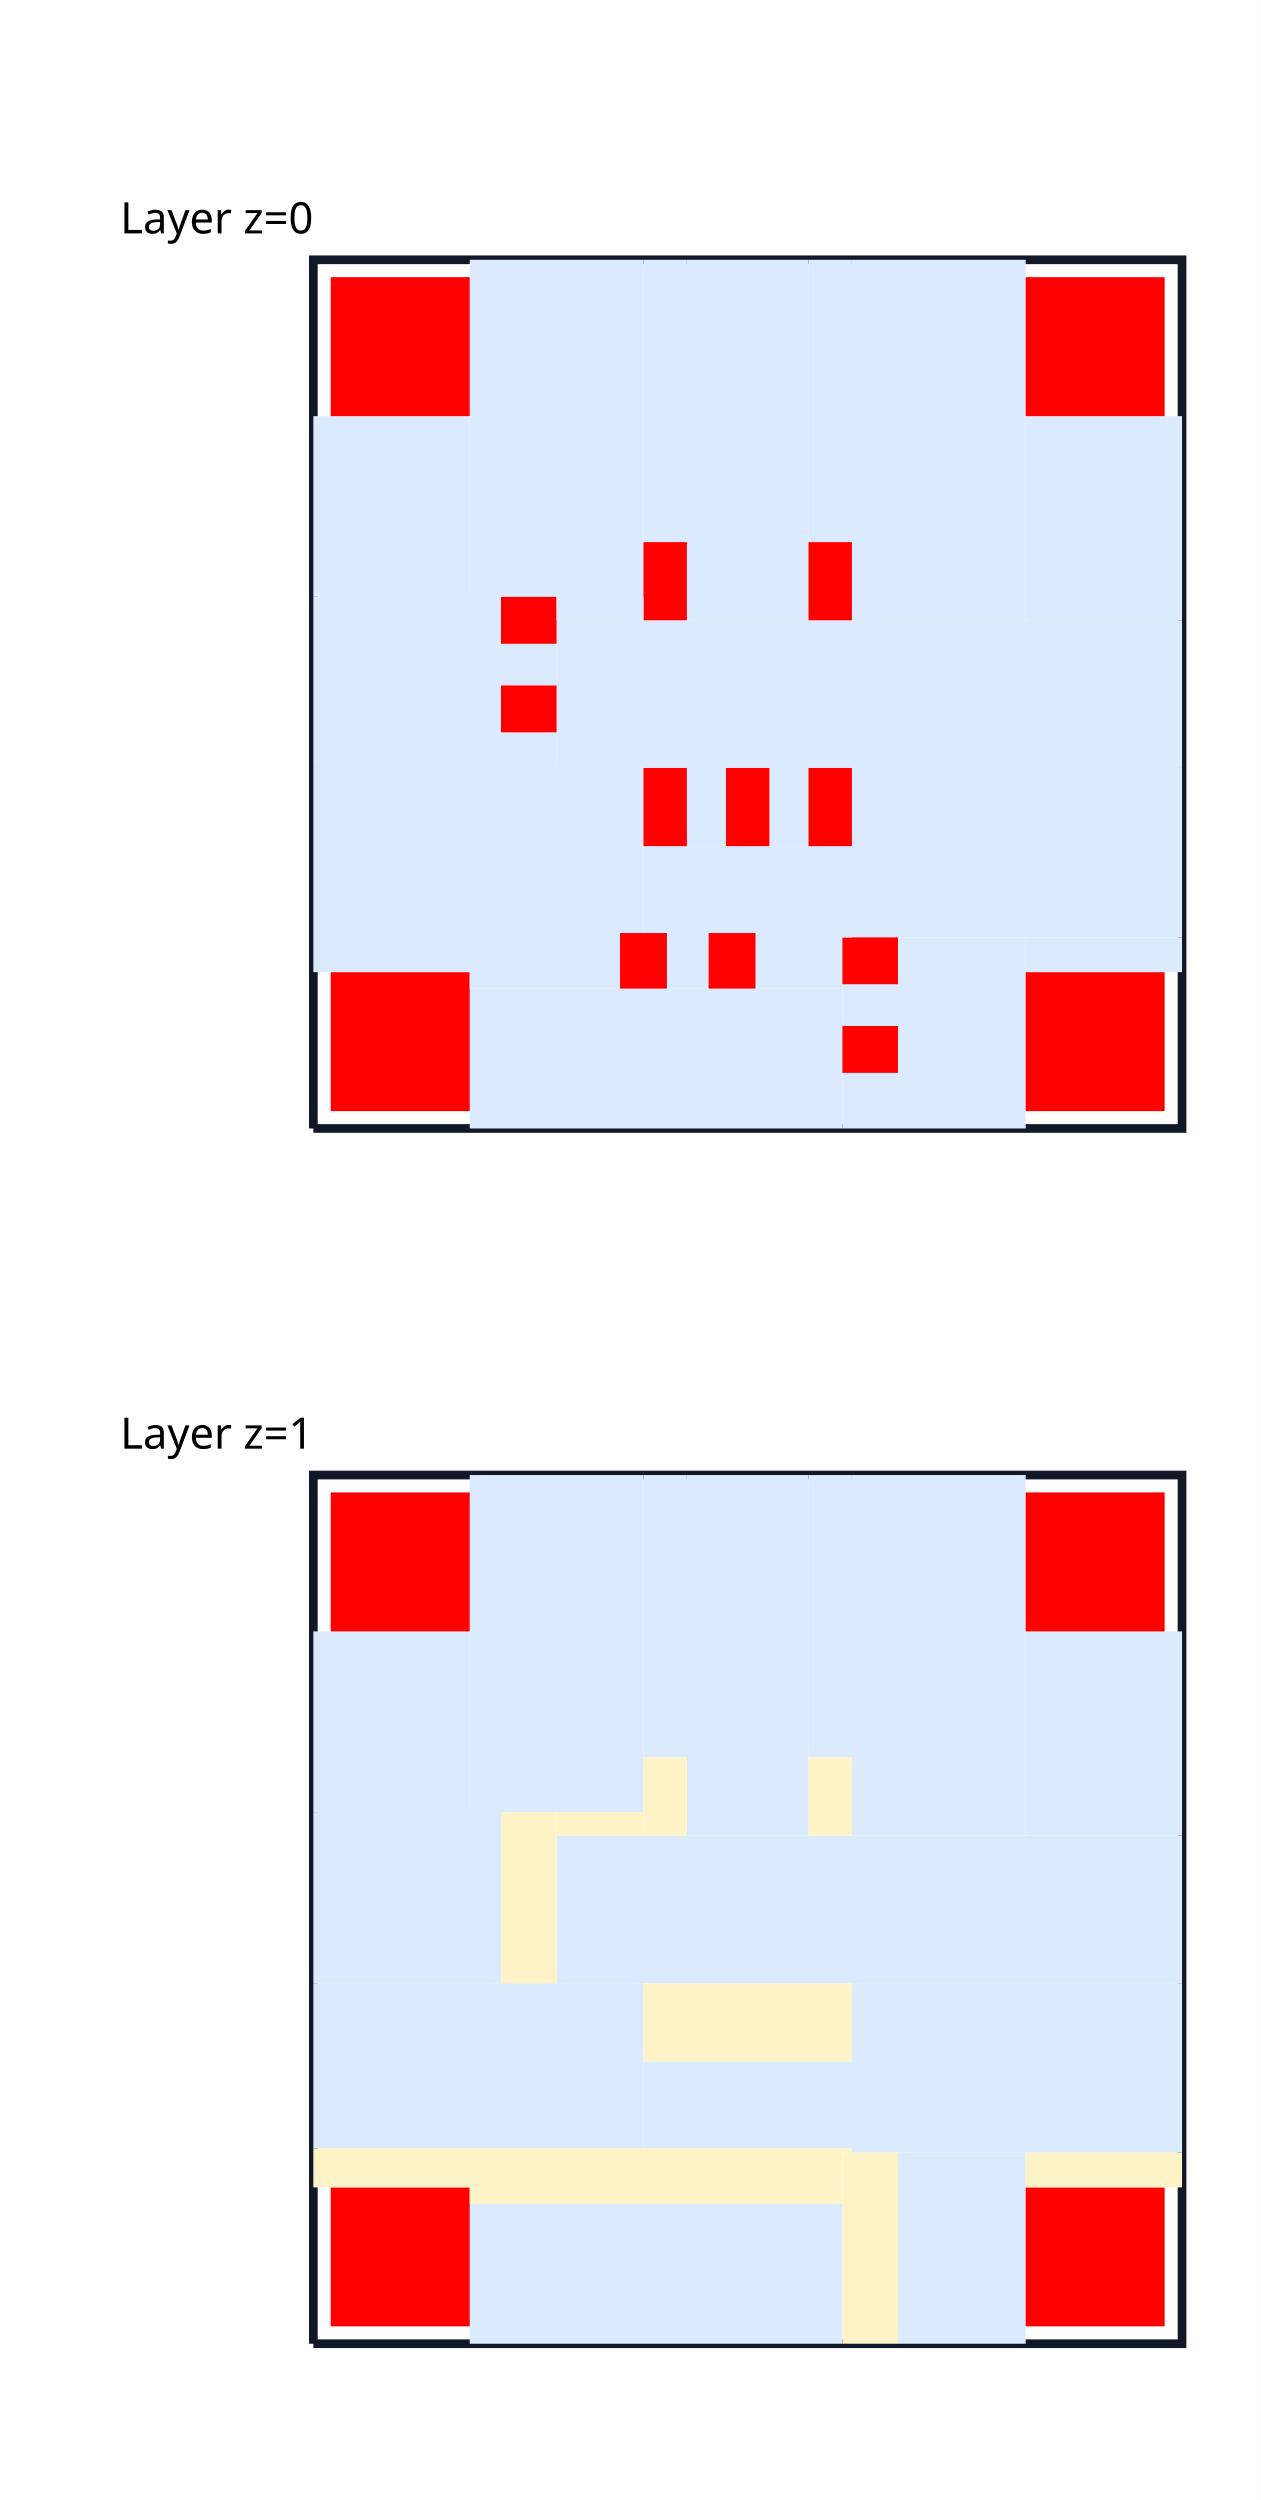
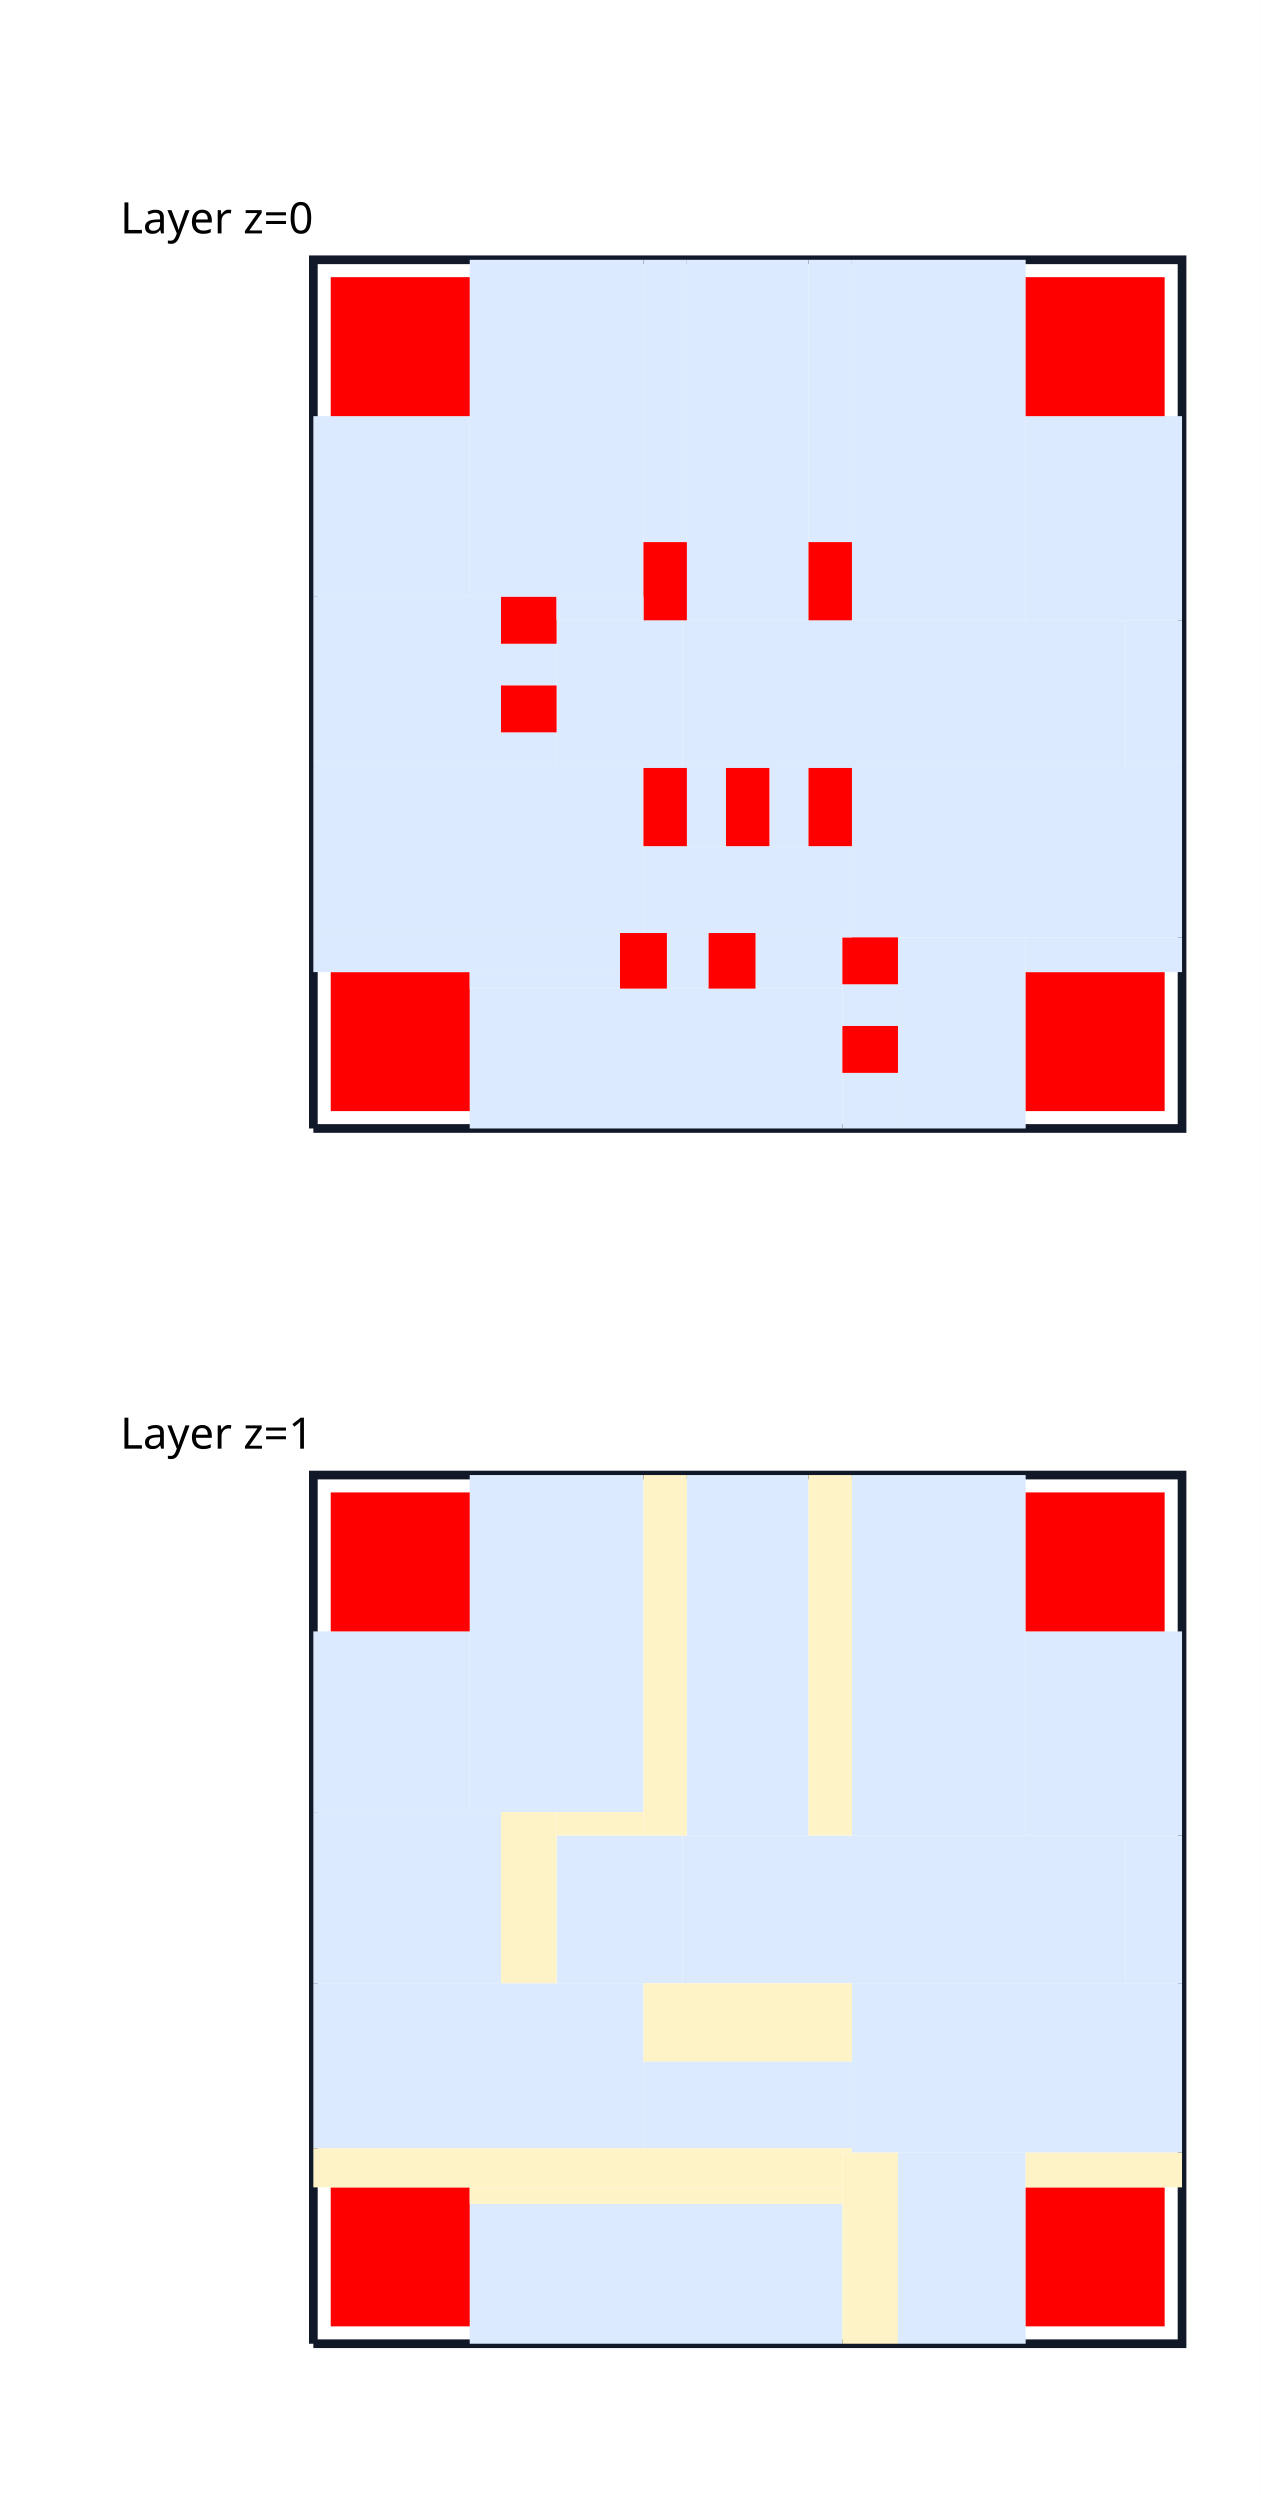
<svg xmlns="http://www.w3.org/2000/svg" width="640" height="1269" viewBox="0 0 640 1269">
  <rect width="100%" height="100%" fill="white" />
  <g>
    <polyline data-points="0,0 10,0 10,10 0,10 0,0" data-type="line" data-label="bounds" points="159.055,572.814 600,572.814 600,131.869 159.055,131.869 159.055,572.814" fill="none" stroke="#111827" stroke-width="4.409" />
  </g>
  <g>
    <polyline data-points="0,-13.989588958333332 10,-13.989588958333332 10,-3.989588958333332 0,-3.989588958333332 0,-13.989588958333332" data-type="line" data-label="bounds" points="159.055,1189.677 600,1189.677 600,748.733 159.055,748.733 159.055,1189.677" fill="none" stroke="#111827" stroke-width="4.409" />
  </g>
  <g>
-     <rect data-type="rect" data-label="node" data-x="6.400020499999999" data-y="5" x="282.521" y="314.862" width="317.479" height="74.958" fill="#dbeafe" stroke="black" stroke-width="0.023" />
+     <rect data-type="rect" data-label="node" data-x="6.799999499999999" data-y="5" x="346.46" y="314.862" width="224.875" height="74.958" fill="#dbeafe" stroke="black" stroke-width="0.023" />
+   </g>
+   <g>
+     <rect data-type="rect" data-label="node" data-x="3.525061" data-y="5" x="282.521" y="314.862" width="63.939" height="74.958" fill="#dbeafe" stroke="black" stroke-width="0.023" />
  </g>
  <g>
    <rect data-type="rect" data-label="node" data-x="5.0000005000000005" data-y="7.924986499999999" x="348.663" y="131.869" width="61.729" height="182.993" fill="#dbeafe" stroke="black" stroke-width="0.023" />
  </g>
  <g>
    <rect data-type="rect" data-label="node" data-x="1.9000205" data-y="3.2000279999999997" x="159.055" y="389.82" width="167.561" height="83.779" fill="#dbeafe" stroke="black" stroke-width="0.023" />
  </g>
  <g>
    <rect data-type="rect" data-label="node" data-x="2.8000204999999996" data-y="8.0599865" x="238.425" y="131.869" width="88.191" height="171.088" fill="#dbeafe" stroke="black" stroke-width="0.023" />
  </g>
  <g>
    <rect data-type="rect" data-label="node" data-x="8.0999795" data-y="3.1750279999999997" x="432.439" y="389.82" width="167.561" height="85.984" fill="#dbeafe" stroke="black" stroke-width="0.023" />
  </g>
  <g>
    <rect data-type="rect" data-label="node" data-x="7.1999794999999995" data-y="7.924986499999999" x="432.439" y="131.869" width="88.191" height="182.993" fill="#dbeafe" stroke="black" stroke-width="0.023" />
  </g>
  <g>
    <rect data-type="rect" data-label="node" data-x="5" data-y="2.750029" x="326.616" y="429.505" width="105.823" height="44.094" fill="#dbeafe" stroke="black" stroke-width="0.023" />
  </g>
  <g>
    <rect data-type="rect" data-label="node" data-x="1.0800205" data-y="5.135" x="159.055" y="302.957" width="95.246" height="86.864" fill="#dbeafe" stroke="black" stroke-width="0.023" />
  </g>
  <g>
    <rect data-type="rect" data-label="node" data-x="0.8999999999999999" data-y="7.1599865" x="159.055" y="211.239" width="79.37" height="91.718" fill="#dbeafe" stroke="black" stroke-width="0.023" />
  </g>
  <g>
    <rect data-type="rect" data-label="node" data-x="3.9450204999999996" data-y="0.8050145" x="238.425" y="501.82" width="189.167" height="70.993" fill="#dbeafe" stroke="black" stroke-width="0.023" />
  </g>
  <g>
    <rect data-type="rect" data-label="node" data-x="7.4650205" data-y="1.1000145" x="455.813" y="475.804" width="64.817" height="97.009" fill="#dbeafe" stroke="black" stroke-width="0.023" />
  </g>
  <g>
    <rect data-type="rect" data-label="node" data-x="9.1" data-y="7.024986499999999" x="520.63" y="211.239" width="79.37" height="103.623" fill="#dbeafe" stroke="black" stroke-width="0.023" />
  </g>
  <g>
+     <rect data-type="rect" data-label="node" data-x="9.674958999999998" data-y="5" x="571.335" y="314.862" width="28.665" height="74.958" fill="#dbeafe" stroke="black" stroke-width="0.023" />
+   </g>
+   <g>
    <rect data-type="rect" data-label="node" data-x="1" data-y="1" x="167.874" y="493.444" width="70.551" height="70.551" fill="red" stroke="black" stroke-width="0.023" />
  </g>
  <g>
    <rect data-type="rect" data-label="node" data-x="1" data-y="9" x="167.874" y="140.688" width="70.551" height="70.551" fill="red" stroke="black" stroke-width="0.023" />
  </g>
  <g>
    <rect data-type="rect" data-label="node" data-x="9" data-y="9" x="520.63" y="140.688" width="70.551" height="70.551" fill="red" stroke="black" stroke-width="0.023" />
  </g>
  <g>
    <rect data-type="rect" data-label="node" data-x="9" data-y="1" x="520.63" y="493.444" width="70.551" height="70.551" fill="red" stroke="black" stroke-width="0.023" />
  </g>
  <g>
+     <rect data-type="rect" data-label="node" data-x="1.7650204999999999" data-y="2.0250144999999997" x="159.055" y="473.6" width="155.655" height="19.844" fill="#dbeafe" stroke="black" stroke-width="0.023" />
+   </g>
+   <g>
+     <rect data-type="rect" data-label="node" data-x="2.480041" data-y="4.3549999999999995" x="254.301" y="371.744" width="28.22" height="18.076" fill="#dbeafe" stroke="black" stroke-width="0.023" />
+   </g>
+   <g>
+     <rect data-type="rect" data-label="node" data-x="2.480041" data-y="5.339972999999999" x="254.301" y="326.768" width="28.22" height="21.165" fill="#dbeafe" stroke="black" stroke-width="0.023" />
+   </g>
+   <g>
+     <rect data-type="rect" data-label="node" data-x="4.310041" data-y="1.930029" x="338.521" y="473.6" width="21.165" height="28.22" fill="#dbeafe" stroke="black" stroke-width="0.023" />
+   </g>
+   <g>
    <rect data-type="rect" data-label="node" data-x="4.0500405" data-y="8.3749855" x="326.616" y="131.869" width="22.047" height="143.308" fill="#dbeafe" stroke="black" stroke-width="0.023" />
  </g>
  <g>
+     <rect data-type="rect" data-label="node" data-x="4.5250205" data-y="3.7000279999999997" x="348.663" y="389.82" width="19.841" height="39.685" fill="#dbeafe" stroke="black" stroke-width="0.023" />
+   </g>
+   <g>
+     <rect data-type="rect" data-label="node" data-x="5.4749795" data-y="3.7000279999999997" x="390.551" y="389.82" width="19.841" height="39.685" fill="#dbeafe" stroke="black" stroke-width="0.023" />
+   </g>
+   <g>
+     <rect data-type="rect" data-label="node" data-x="5.590040999999999" data-y="1.930029" x="383.498" y="473.6" width="44.094" height="28.22" fill="#dbeafe" stroke="black" stroke-width="0.023" />
+   </g>
+   <g>
+     <rect data-type="rect" data-label="node" data-x="6.410041" data-y="0.3200145" x="427.592" y="544.592" width="28.22" height="28.222" fill="#dbeafe" stroke="black" stroke-width="0.023" />
+   </g>
+   <g>
    <rect data-type="rect" data-label="node" data-x="5.94996" data-y="8.3749855" x="410.392" y="131.869" width="22.047" height="143.308" fill="#dbeafe" stroke="black" stroke-width="0.023" />
  </g>
  <g>
-     <rect data-type="rect" data-label="node" data-x="1.7650204999999999" data-y="2.0250144999999997" x="159.055" y="473.6" width="155.655" height="19.844" fill="#dbeafe" stroke="black" stroke-width="0.023" />
-   </g>
-   <g>
-     <rect data-type="rect" data-label="node" data-x="2.480041" data-y="4.3549999999999995" x="254.301" y="371.744" width="28.22" height="18.076" fill="#dbeafe" stroke="black" stroke-width="0.023" />
-   </g>
-   <g>
-     <rect data-type="rect" data-label="node" data-x="2.480041" data-y="5.339972999999999" x="254.301" y="326.768" width="28.22" height="21.165" fill="#dbeafe" stroke="black" stroke-width="0.023" />
-   </g>
-   <g>
-     <rect data-type="rect" data-label="node" data-x="4.310041" data-y="1.930029" x="338.521" y="473.6" width="21.165" height="28.22" fill="#dbeafe" stroke="black" stroke-width="0.023" />
-   </g>
-   <g>
-     <rect data-type="rect" data-label="node" data-x="4.5250205" data-y="3.7000279999999997" x="348.663" y="389.82" width="19.841" height="39.685" fill="#dbeafe" stroke="black" stroke-width="0.023" />
-   </g>
-   <g>
-     <rect data-type="rect" data-label="node" data-x="5.4749795" data-y="3.7000279999999997" x="390.551" y="389.82" width="19.841" height="39.685" fill="#dbeafe" stroke="black" stroke-width="0.023" />
-   </g>
-   <g>
-     <rect data-type="rect" data-label="node" data-x="5.590040999999999" data-y="1.930029" x="383.498" y="473.6" width="44.094" height="28.22" fill="#dbeafe" stroke="black" stroke-width="0.023" />
-   </g>
-   <g>
-     <rect data-type="rect" data-label="node" data-x="6.410041" data-y="0.3200145" x="427.592" y="544.592" width="28.22" height="28.222" fill="#dbeafe" stroke="black" stroke-width="0.023" />
-   </g>
-   <g>
    <rect data-type="rect" data-label="node" data-x="6.410041" data-y="1.420029" x="427.592" y="499.615" width="28.22" height="21.165" fill="#dbeafe" stroke="black" stroke-width="0.023" />
  </g>
  <g>
    <rect data-type="rect" data-label="node" data-x="9.1" data-y="2.0000145" x="520.63" y="475.804" width="79.37" height="17.639" fill="#dbeafe" stroke="black" stroke-width="0.023" />
  </g>
  <g>
    <rect data-type="rect" data-label="node" data-x="4.050040000000138" data-y="3.7000280000000316" x="326.616" y="389.82" width="22.047" height="39.685" fill="red" stroke="black" stroke-width="0.023" />
  </g>
  <g>
    <rect data-type="rect" data-label="node" data-x="4.999999999999943" data-y="3.7000280000000316" x="368.504" y="389.82" width="22.047" height="39.685" fill="red" stroke="black" stroke-width="0.023" />
  </g>
  <g>
    <rect data-type="rect" data-label="node" data-x="5.949959999999862" data-y="3.7000280000000316" x="410.392" y="389.82" width="22.047" height="39.685" fill="red" stroke="black" stroke-width="0.023" />
  </g>
  <g>
    <rect data-type="rect" data-label="node" data-x="5.949959999999862" data-y="6.299971999999968" x="410.392" y="275.177" width="22.047" height="39.685" fill="red" stroke="black" stroke-width="0.023" />
  </g>
  <g>
    <rect data-type="rect" data-label="node" data-x="4.050040000000138" data-y="6.299971999999968" x="326.616" y="275.177" width="22.047" height="39.685" fill="red" stroke="black" stroke-width="0.023" />
  </g>
  <g>
    <rect data-type="rect" data-label="node" data-x="2.480040500000138" data-y="5.849972899999967" x="254.301" y="302.957" width="28.22" height="23.811" fill="red" stroke="black" stroke-width="0.023" />
  </g>
  <g>
    <rect data-type="rect" data-label="node" data-x="2.480040500000138" data-y="4.829972899999968" x="254.301" y="347.933" width="28.22" height="23.811" fill="red" stroke="black" stroke-width="0.023" />
  </g>
  <g>
    <rect data-type="rect" data-label="node" data-x="3.8000405000001383" data-y="1.9300289000000315" x="314.71" y="473.6" width="23.811" height="28.22" fill="red" stroke="black" stroke-width="0.023" />
  </g>
  <g>
    <rect data-type="rect" data-label="node" data-x="4.820040500000138" data-y="1.9300289000000315" x="359.687" y="473.6" width="23.811" height="28.22" fill="red" stroke="black" stroke-width="0.023" />
  </g>
  <g>
    <rect data-type="rect" data-label="node" data-x="6.410040500000138" data-y="0.9100289000000319" x="427.592" y="520.781" width="28.22" height="23.811" fill="red" stroke="black" stroke-width="0.023" />
  </g>
  <g>
    <rect data-type="rect" data-label="node" data-x="6.410040500000138" data-y="1.9300289000000315" x="427.592" y="475.804" width="28.22" height="23.811" fill="red" stroke="black" stroke-width="0.023" />
  </g>
  <g>
    <rect data-type="rect" data-label="node" data-x="3.300040750000069" data-y="5.984973" x="282.521" y="302.957" width="44.094" height="11.906" fill="#dbeafe" stroke="black" stroke-width="0.023" />
  </g>
  <g>
    <rect data-type="rect" data-label="node" data-x="6.145" data-y="2.225029" x="427.592" y="473.6" width="4.847" height="2.205" fill="#dbeafe" stroke="black" stroke-width="0.023" />
  </g>
  <g>
    <rect data-type="rect" data-label="node" data-x="2.6650202500000693" data-y="1.7050144999999999" x="238.425" y="493.444" width="76.285" height="8.377" fill="#dbeafe" stroke="black" stroke-width="0.023" />
  </g>
  <g>
-     <rect data-type="rect" data-label="node" data-x="6.400020499999999" data-y="-8.989588958333332" x="282.521" y="931.726" width="317.479" height="74.958" fill="#dbeafe" stroke="black" stroke-width="0.023" />
+     <rect data-type="rect" data-label="node" data-x="6.799999499999999" data-y="-8.989588958333332" x="346.46" y="931.726" width="224.875" height="74.958" fill="#dbeafe" stroke="black" stroke-width="0.023" />
+   </g>
+   <g>
+     <rect data-type="rect" data-label="node" data-x="3.525061" data-y="-8.989588958333332" x="282.521" y="931.726" width="63.939" height="74.958" fill="#dbeafe" stroke="black" stroke-width="0.023" />
  </g>
  <g>
    <rect data-type="rect" data-label="node" data-x="5.0000005000000005" data-y="-6.064602458333333" x="348.663" y="748.733" width="61.729" height="182.993" fill="#dbeafe" stroke="black" stroke-width="0.023" />
  </g>
  <g>
    <rect data-type="rect" data-label="node" data-x="1.9000205" data-y="-10.789560958333333" x="159.055" y="1006.684" width="167.561" height="83.779" fill="#dbeafe" stroke="black" stroke-width="0.023" />
  </g>
  <g>
    <rect data-type="rect" data-label="node" data-x="2.8000204999999996" data-y="-5.929602458333331" x="238.425" y="748.733" width="88.191" height="171.088" fill="#dbeafe" stroke="black" stroke-width="0.023" />
  </g>
  <g>
    <rect data-type="rect" data-label="node" data-x="8.0999795" data-y="-10.814560958333333" x="432.439" y="1006.684" width="167.561" height="85.984" fill="#dbeafe" stroke="black" stroke-width="0.023" />
  </g>
  <g>
    <rect data-type="rect" data-label="node" data-x="7.1999794999999995" data-y="-6.064602458333333" x="432.439" y="748.733" width="88.191" height="182.993" fill="#dbeafe" stroke="black" stroke-width="0.023" />
  </g>
  <g>
    <rect data-type="rect" data-label="node" data-x="5" data-y="-11.239559958333333" x="326.616" y="1046.369" width="105.823" height="44.094" fill="#dbeafe" stroke="black" stroke-width="0.023" />
  </g>
  <g>
    <rect data-type="rect" data-label="node" data-x="1.0800205" data-y="-8.854588958333332" x="159.055" y="919.82" width="95.246" height="86.864" fill="#dbeafe" stroke="black" stroke-width="0.023" />
  </g>
  <g>
    <rect data-type="rect" data-label="node" data-x="0.8999999999999999" data-y="-6.829602458333333" x="159.055" y="828.103" width="79.37" height="91.718" fill="#dbeafe" stroke="black" stroke-width="0.023" />
  </g>
  <g>
    <rect data-type="rect" data-label="node" data-x="3.9450204999999996" data-y="-13.184574458333332" x="238.425" y="1118.684" width="189.167" height="70.993" fill="#dbeafe" stroke="black" stroke-width="0.023" />
  </g>
  <g>
    <rect data-type="rect" data-label="node" data-x="7.4650205" data-y="-12.889574458333332" x="455.813" y="1092.668" width="64.817" height="97.009" fill="#dbeafe" stroke="black" stroke-width="0.023" />
  </g>
  <g>
    <rect data-type="rect" data-label="node" data-x="9.1" data-y="-6.964602458333333" x="520.63" y="828.103" width="79.37" height="103.623" fill="#dbeafe" stroke="black" stroke-width="0.023" />
  </g>
  <g>
+     <rect data-type="rect" data-label="node" data-x="9.674958999999998" data-y="-8.989588958333332" x="571.335" y="931.726" width="28.665" height="74.958" fill="#dbeafe" stroke="black" stroke-width="0.023" />
+   </g>
+   <g>
    <rect data-type="rect" data-label="node" data-x="1" data-y="-12.989588958333332" x="167.874" y="1110.307" width="70.551" height="70.551" fill="red" stroke="black" stroke-width="0.023" />
  </g>
  <g>
    <rect data-type="rect" data-label="node" data-x="1" data-y="-4.989588958333332" x="167.874" y="757.551" width="70.551" height="70.551" fill="red" stroke="black" stroke-width="0.023" />
  </g>
  <g>
    <rect data-type="rect" data-label="node" data-x="9" data-y="-4.989588958333332" x="520.63" y="757.551" width="70.551" height="70.551" fill="red" stroke="black" stroke-width="0.023" />
  </g>
  <g>
    <rect data-type="rect" data-label="node" data-x="9" data-y="-12.989588958333332" x="520.63" y="1110.307" width="70.551" height="70.551" fill="red" stroke="black" stroke-width="0.023" />
  </g>
  <g>
-     <rect data-type="rect" data-label="node" data-x="4.0500405" data-y="-5.614603458333333" x="326.616" y="748.733" width="22.047" height="143.308" fill="#dbeafe" stroke="black" stroke-width="0.023" />
-   </g>
-   <g>
-     <rect data-type="rect" data-label="node" data-x="5.94996" data-y="-5.614603458333333" x="410.392" y="748.733" width="22.047" height="143.308" fill="#dbeafe" stroke="black" stroke-width="0.023" />
+     <rect data-type="rect" data-label="node" data-x="4.0500405" data-y="-6.064602458333333" x="326.616" y="748.733" width="22.047" height="182.993" fill="#fef3c7" stroke="black" stroke-width="0.023" />
+   </g>
+   <g>
+     <rect data-type="rect" data-label="node" data-x="5.94996" data-y="-6.064602458333333" x="410.392" y="748.733" width="22.047" height="182.993" fill="#fef3c7" stroke="black" stroke-width="0.023" />
  </g>
  <g>
    <rect data-type="rect" data-label="node" data-x="5" data-y="-10.289560958333333" x="326.616" y="1006.684" width="105.823" height="39.685" fill="#fef3c7" stroke="black" stroke-width="0.023" />
  </g>
  <g>
    <rect data-type="rect" data-label="node" data-x="9.1" data-y="-11.989574458333333" x="520.63" y="1092.668" width="79.37" height="17.639" fill="#fef3c7" stroke="black" stroke-width="0.023" />
  </g>
  <g>
    <rect data-type="rect" data-label="node" data-x="2.480041" data-y="-8.854588958333332" x="254.301" y="919.82" width="28.22" height="86.864" fill="#fef3c7" stroke="black" stroke-width="0.023" />
  </g>
  <g>
    <rect data-type="rect" data-label="node" data-x="6.410041" data-y="-12.889574458333332" x="427.592" y="1092.668" width="28.22" height="97.009" fill="#fef3c7" stroke="black" stroke-width="0.023" />
  </g>
  <g>
    <rect data-type="rect" data-label="node" data-x="3.0450204999999997" data-y="-11.964574458333333" x="159.055" y="1090.464" width="268.537" height="19.844" fill="#fef3c7" stroke="black" stroke-width="0.023" />
  </g>
  <g>
    <rect data-type="rect" data-label="node" data-x="3.300041" data-y="-8.004615958333332" x="282.521" y="919.82" width="44.094" height="11.906" fill="#fef3c7" stroke="black" stroke-width="0.023" />
  </g>
  <g>
    <rect data-type="rect" data-label="node" data-x="6.145" data-y="-11.764559958333333" x="427.592" y="1090.464" width="4.847" height="2.205" fill="#fef3c7" stroke="black" stroke-width="0.023" />
  </g>
  <g>
    <rect data-type="rect" data-label="node" data-x="3.9450204999999996" data-y="-12.284574458333331" x="238.425" y="1110.307" width="189.167" height="8.377" fill="#fef3c7" stroke="black" stroke-width="0.023" />
-   </g>
-   <g>
-     <rect data-type="rect" data-label="node" data-x="4.0500405" data-y="-7.689616958333334" x="326.616" y="892.041" width="22.047" height="39.685" fill="#fef3c7" stroke="black" stroke-width="0.023" />
-   </g>
-   <g>
-     <rect data-type="rect" data-label="node" data-x="5.94996" data-y="-7.689616958333334" x="410.392" y="892.041" width="22.047" height="39.685" fill="#fef3c7" stroke="black" stroke-width="0.023" />
  </g>
  <text data-type="text" data-label="Layer z=0" data-x="0" data-y="10.691671166666666" x="159.055" y="101.37" fill="black" font-size="22.047" font-family="sans-serif" text-anchor="end" dominant-baseline="text-before-edge">Layer z=0</text>
  <text data-type="text" data-label="Layer z=1" data-x="0" data-y="-3.2979177916666664" x="159.055" y="718.234" fill="black" font-size="22.047" font-family="sans-serif" text-anchor="end" dominant-baseline="text-before-edge">Layer z=1</text>
  <g id="crosshair" style="display: none">
    <line id="crosshair-h" y1="0" y2="1269" stroke="#666" stroke-width="0.5" />
    <line id="crosshair-v" x1="0" x2="640" stroke="#666" stroke-width="0.5" />
    <text id="coordinates" font-family="monospace" font-size="12" fill="#666" />
  </g>
</svg>
